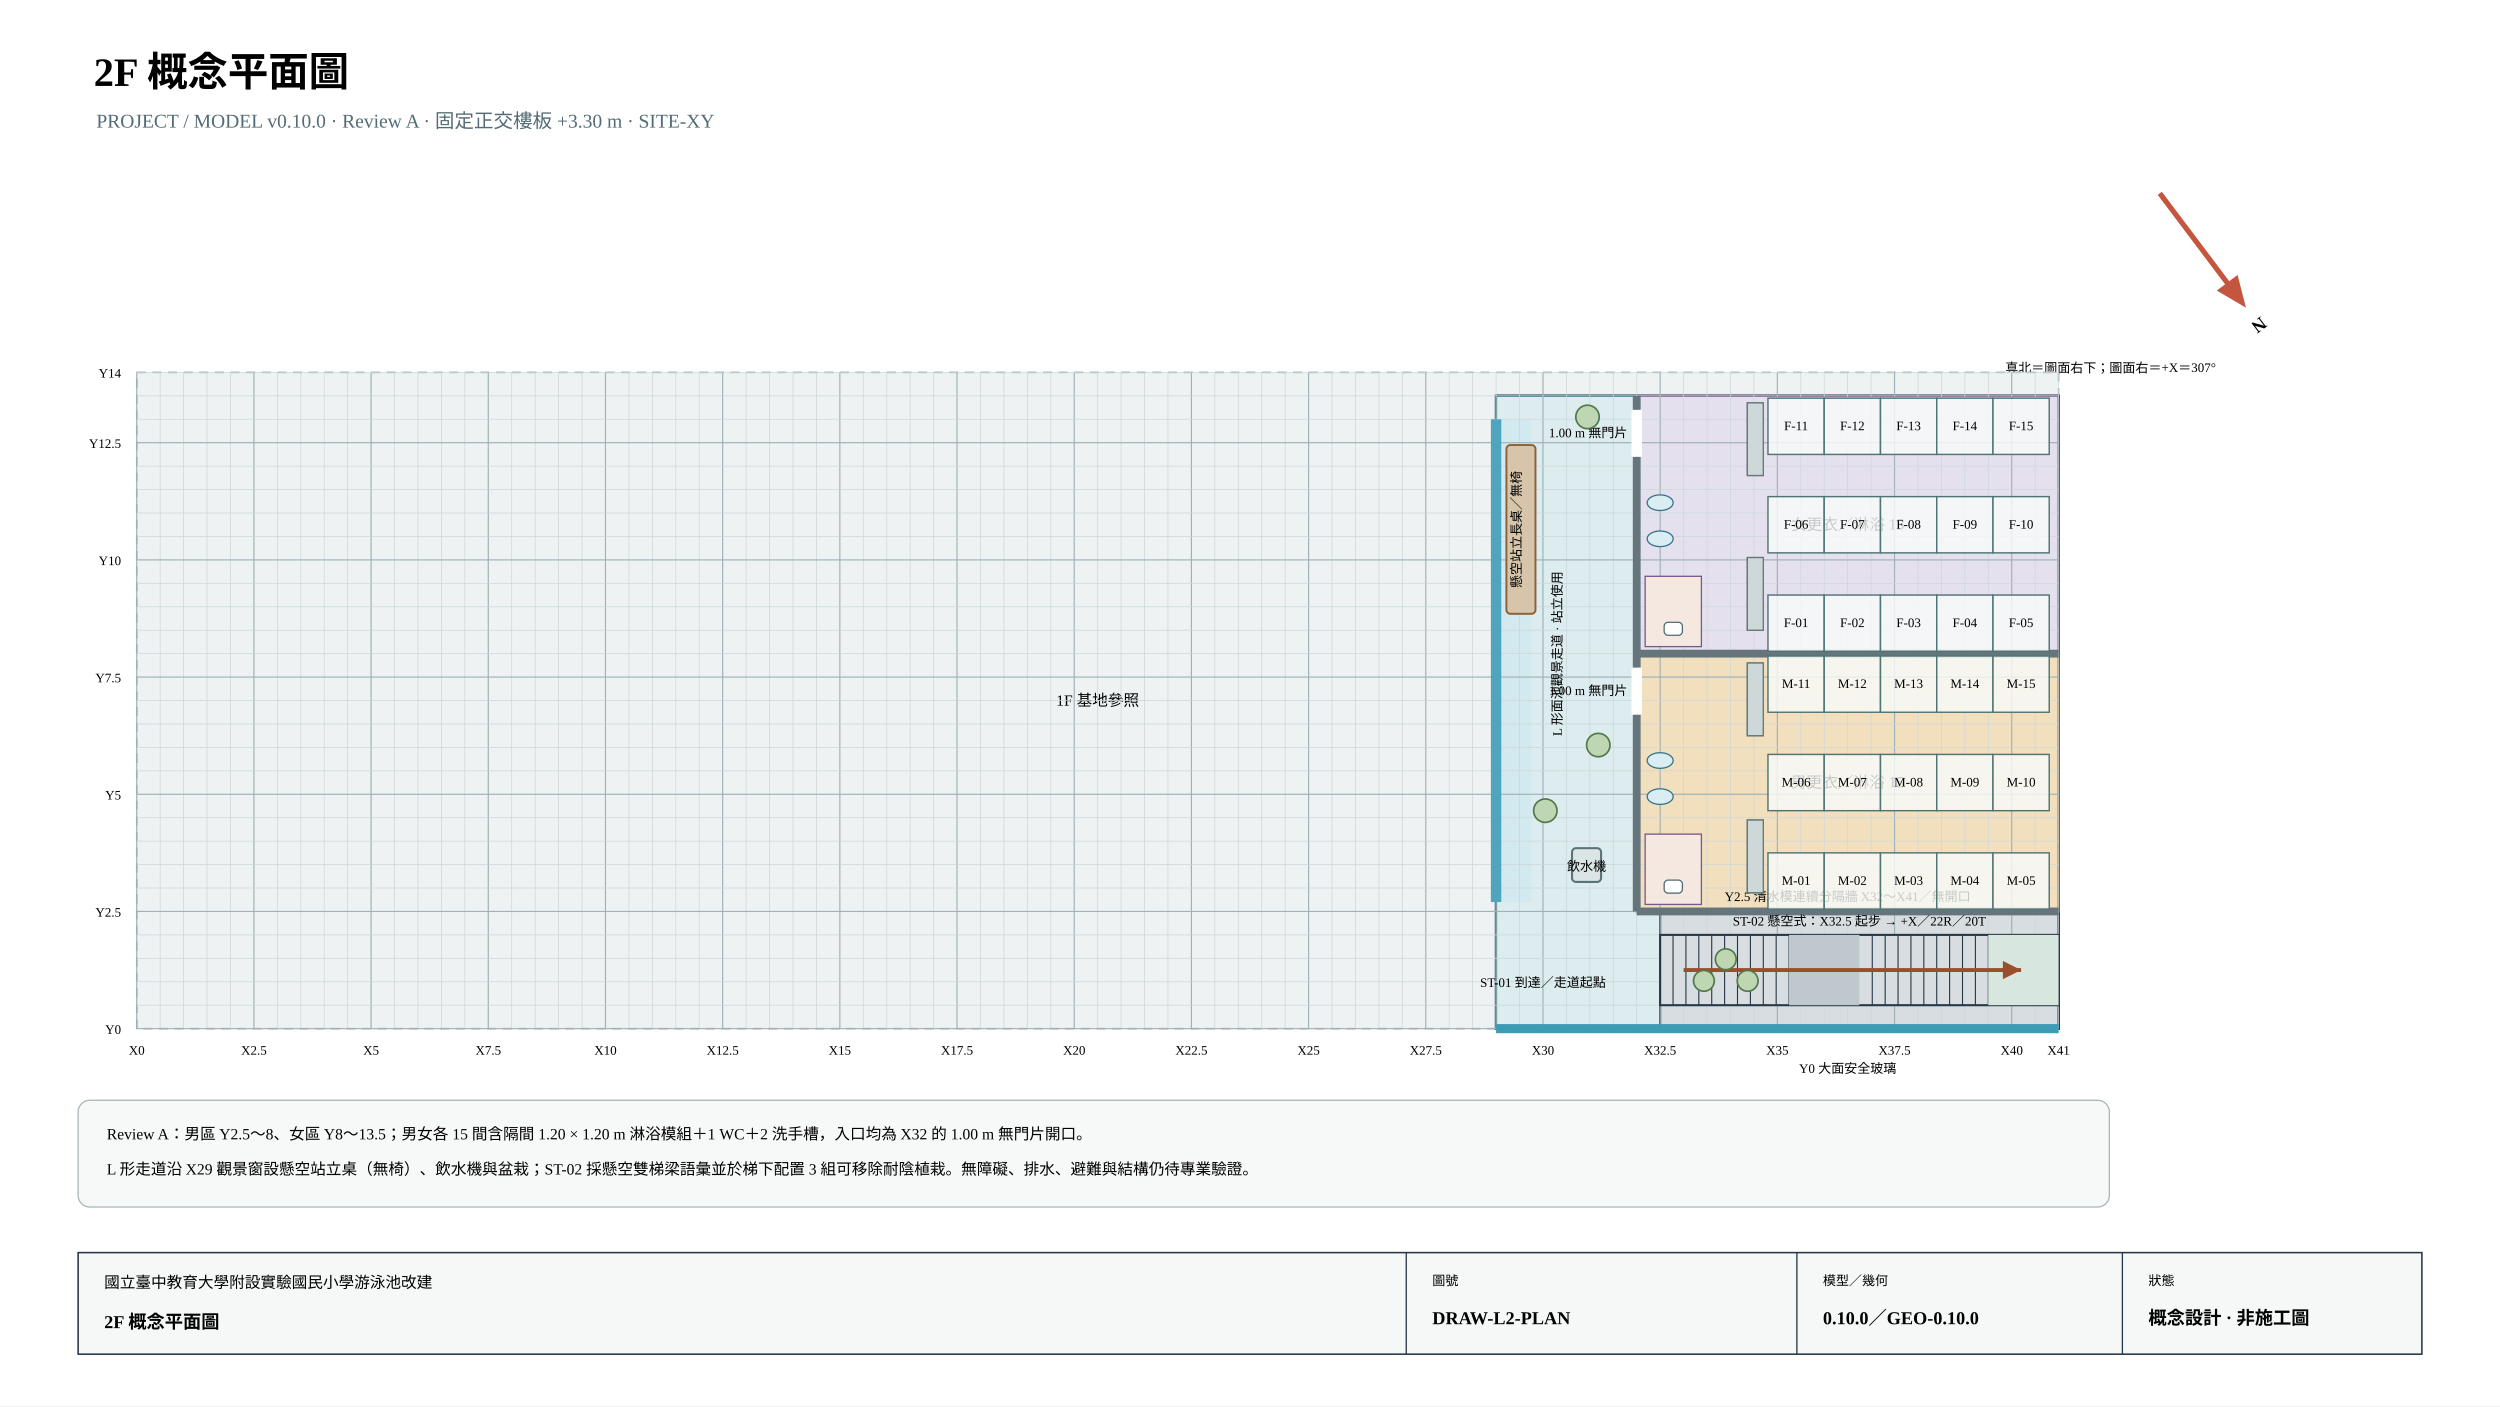
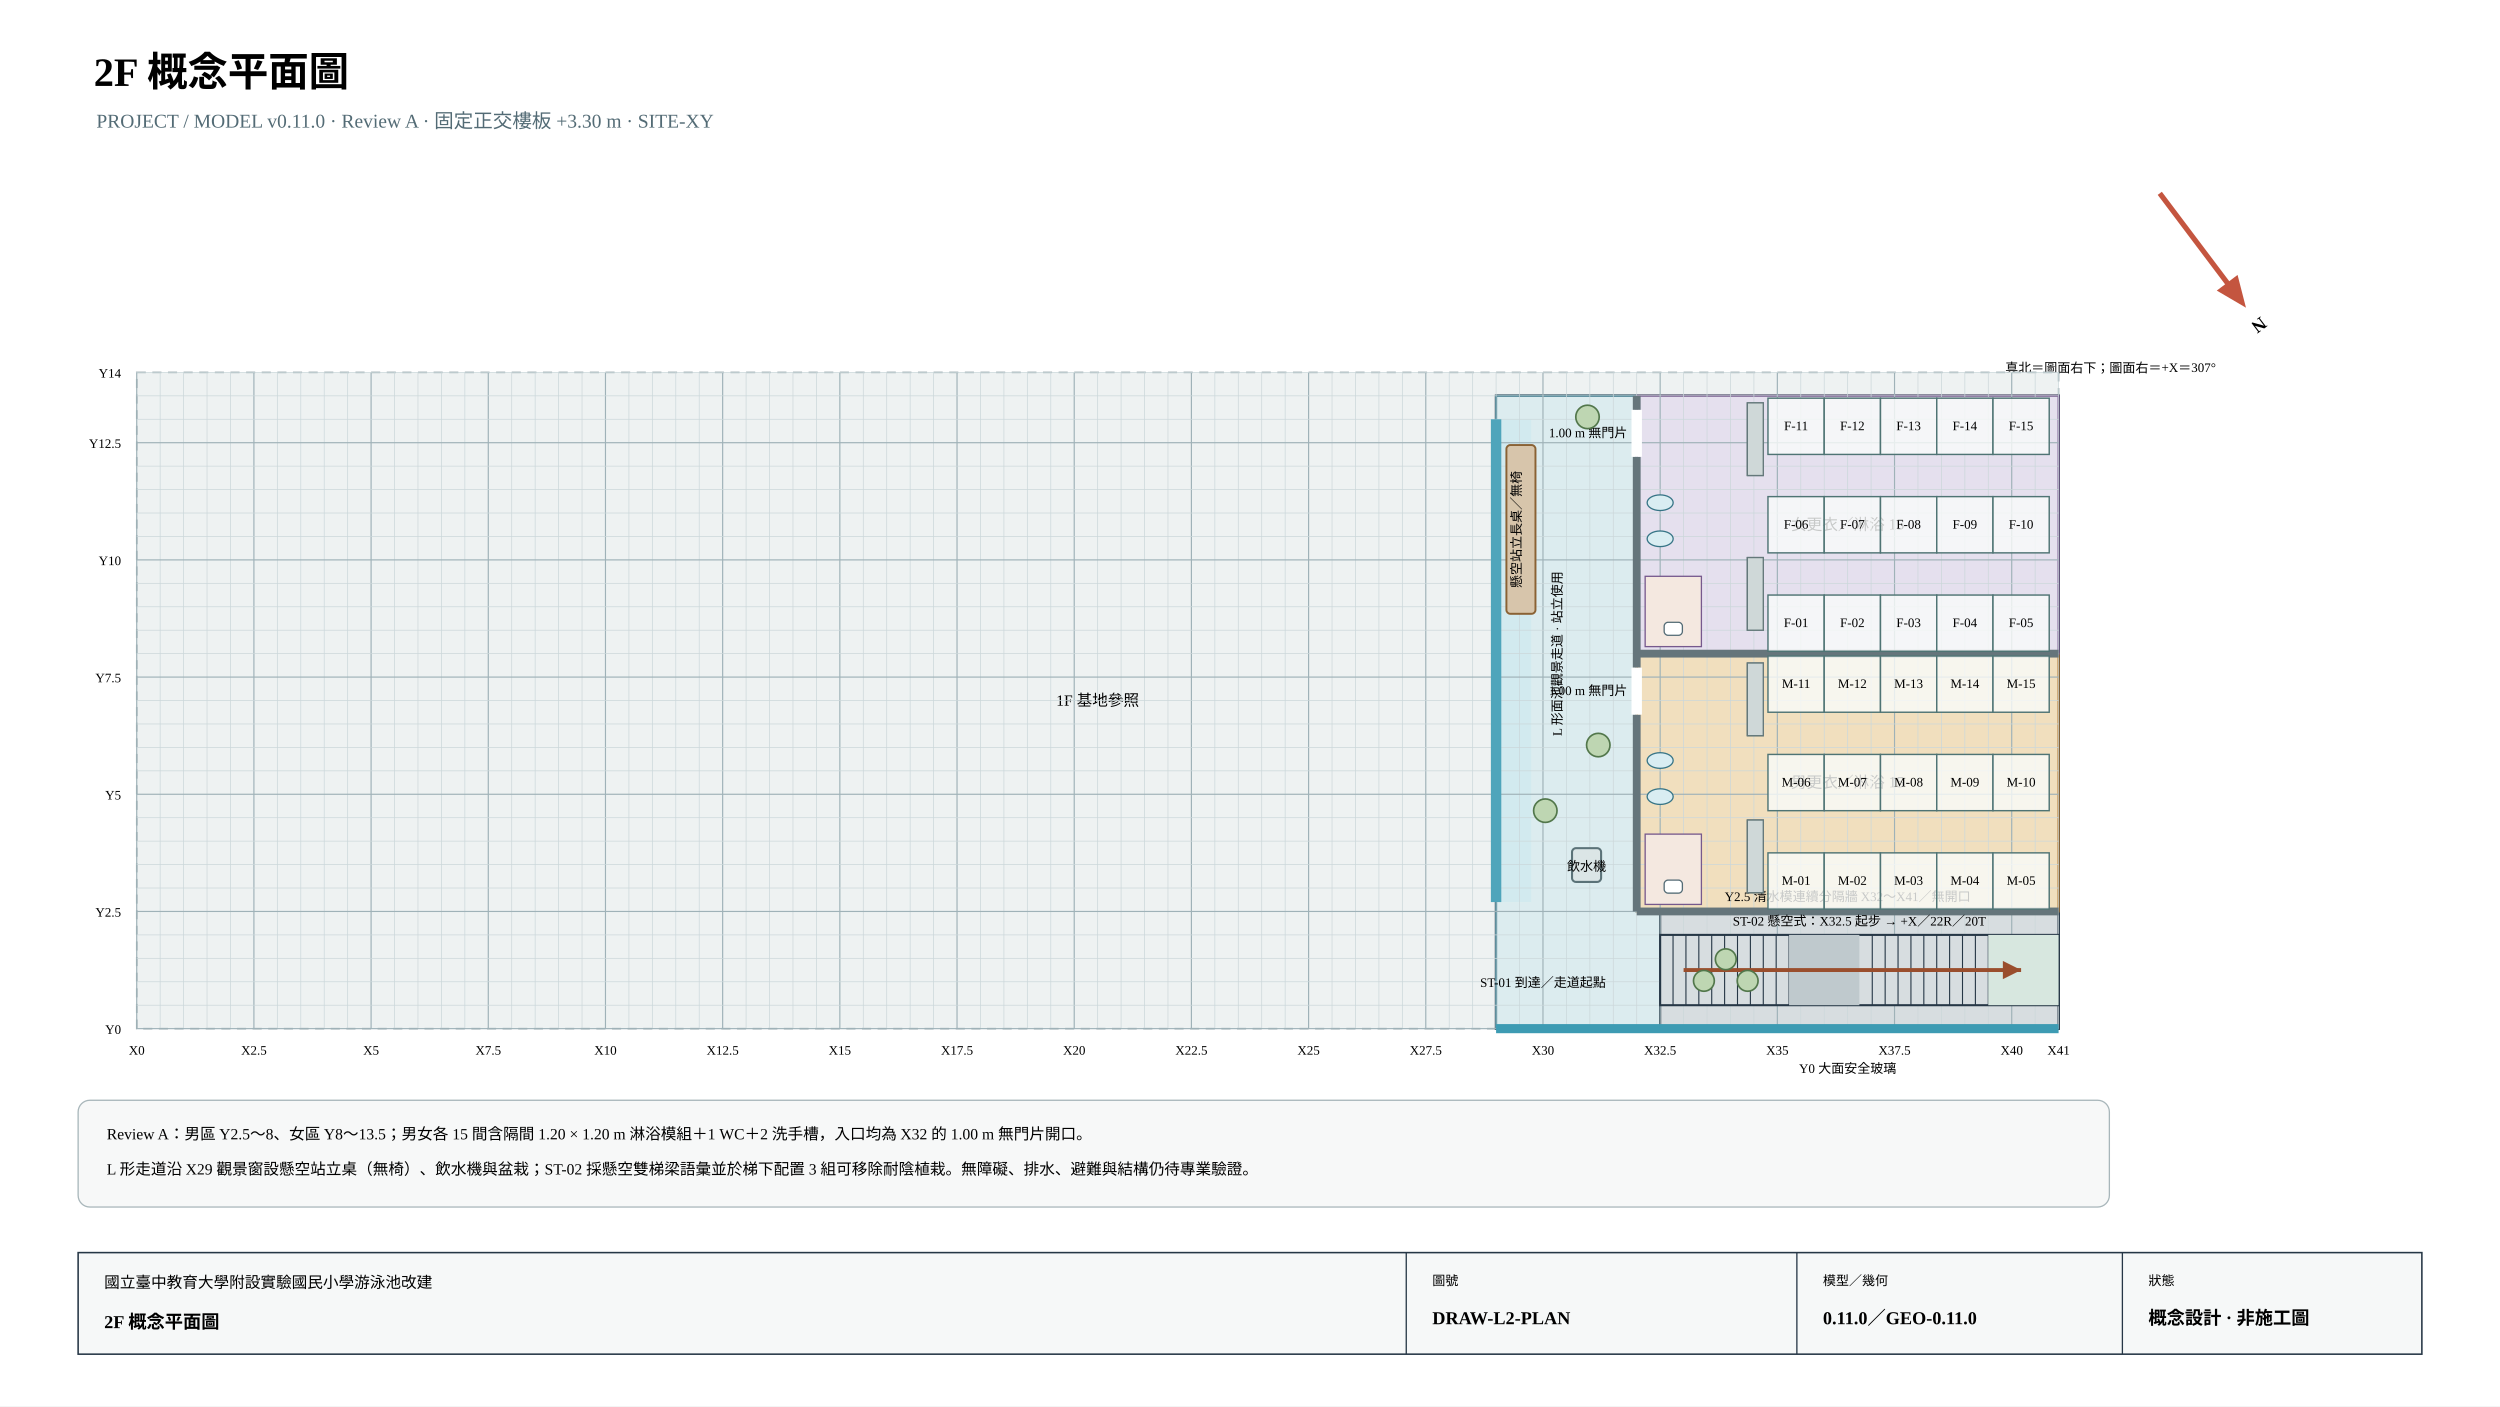
- <svg xmlns="http://www.w3.org/2000/svg" width="1920" height="1080" viewBox="0 0 1920 1080" role="img" aria-labelledby="title desc" data-model-version="0.10.0" data-active-geometry="GEO-0.10.0" data-coordinate-system="SITE-XY">
+ <svg xmlns="http://www.w3.org/2000/svg" width="1920" height="1080" viewBox="0 0 1920 1080" role="img" aria-labelledby="title desc" data-model-version="0.11.0" data-active-geometry="GEO-0.11.0" data-coordinate-system="SITE-XY">
  <style>
  :where(.dw-sheet) text{font-family:"Noto Sans TC","Microsoft JhengHei",sans-serif;fill:#263746}.dw-title{font-size:31px;font-weight:800}.dw-subtitle{font-size:15px;fill:#536b75}.dw-label{font-size:14px;font-weight:700}.dw-small{font-size:12px}.dw-tiny{font-size:10px}.dw-grid{stroke:#cbd7da;stroke-width:.55}.dw-grid-major{stroke:#9fb2b8;stroke-width:.9}.dw-outline{fill:none;stroke:#263746;stroke-width:2}.dw-reference{fill:#eef2f2;stroke:#97a8ad;stroke-width:1.2;stroke-dasharray:7 5}.dw-pool{fill:#bfe4ef;stroke:#227698;stroke-width:2}.dw-lane{stroke:#f8fbfc;stroke-width:2;stroke-dasharray:8 5}.dw-working{fill:#f1dfbe;stroke:#a96f28;stroke-width:1.6}.dw-confirmed{fill:#d8ece4;stroke:#237c64;stroke-width:1.6}.dw-service{fill:#dbe5e6;stroke:#5b7278;stroke-width:1.6}.dw-chemical{fill:#ead9e8;stroke:#8e5a88;stroke-width:1.6}.dw-deferred{fill:#e4dbed;stroke:#7c5c98;stroke-width:1.5;stroke-dasharray:6 4}.dw-stair{fill:#d7dde0;stroke:#263746;stroke-width:1.6}.dw-structure{fill:#c3793c;fill-opacity:.18;stroke:#a95c25;stroke-width:2.2;stroke-dasharray:8 4}.dw-dim{stroke:#536b75;stroke-width:1;fill:none}.dw-title-box{fill:#f6f8f8;stroke:#263746;stroke-width:1.2}.dw-note{fill:#f7f8f8;stroke:#a8b6ba;stroke-width:1}.dw-mirror{stroke:#4f8792;stroke-width:7}.dw-roof{fill:#d8eef2;fill-opacity:.28;stroke:#4f95a8;stroke-width:2}.dw-level{stroke:#8b9ba0;stroke-width:1;stroke-dasharray:7 5}.dw-water{fill:#8fd2e6;fill-opacity:.75;stroke:#227698;stroke-width:2}.dw-wall{fill:#c9d3d4;stroke:#536b75;stroke-width:1.5}.dw-terrace{fill:#cfe1c5;stroke:#52774b;stroke-width:1.7}.dw-arrival{fill:#d7e8df;stroke:#286b5c;stroke-width:2}.dw-corridor{fill:#dcecef;stroke:#357487;stroke-width:1.6}.dw-female{fill:#e5e0ee;stroke:#76598d;stroke-width:1.6}.dw-glass-line{stroke:#3d9bb3;stroke-width:7}.dw-wall-line{stroke:#65757b;stroke-width:6}.dw-window-line{stroke:#4fa5bb;stroke-width:8}.dw-locker{fill:#cfd8d8;stroke:#64787a;stroke-width:1}.dw-counter{fill:#d7c5ab;stroke:#8a6234;stroke-width:1.5}.dw-plant{fill:#bed6b2;stroke:#52774b;stroke-width:1.3}.dw-pv{fill:#8fd9ee;fill-opacity:.24;stroke:#3d91b4;stroke-width:1.8}.dw-pv-grid{stroke:#4f9fc1;stroke-width:.8;stroke-opacity:.82}.dw-projected{fill:none;stroke:#9b6a43;stroke-width:1.5;stroke-dasharray:6 4}.dw-rain{fill:#d9e5ef;fill-opacity:.55;stroke:#6f6a96;stroke-width:1.5;stroke-dasharray:5 3}
</style>
  <g class="dw-sheet">
    <rect width="1920" height="1080" fill="#fff" />
    <text x="72" y="66" class="dw-title">2F 概念平面圖</text>
-     <text x="74" y="98" class="dw-subtitle">PROJECT / MODEL v0.10.0 · Review A · 固定正交樓板 +3.30 m · SITE-XY</text>
+     <text x="74" y="98" class="dw-subtitle">PROJECT / MODEL v0.11.0 · Review A · 固定正交樓板 +3.30 m · SITE-XY</text>
    <g data-north-plan-direction="lower-right" data-north-rotation="143" transform="translate(1690 190) rotate(143)">
      <line x1="0" y1="52" x2="0" y2="-38" stroke="#c4553f" stroke-width="4" />
      <path d="M0 -58L-10 -34H10Z" fill="#c4553f" />
      <text x="0" y="-70" text-anchor="middle" class="dw-label">N</text>
    </g>
    <text x="1540" y="286" class="dw-tiny">真北＝圖面右下；圖面右＝+X＝307°</text>
    <g data-entity="SITE-01" data-coordinate-system="SITE-XY" data-bounds="0,41,0,14">
      <rect x="105" y="286" width="1476" height="504" class="dw-reference" />
      <text x="843" y="542" text-anchor="middle" class="dw-small">1F 基地參照</text>
    </g>
    <g data-entity="L2-PLATE-01" data-coordinate-system="SITE-XY" data-bounds="29,41,0,13.5">
      <rect x="1149" y="304" width="432" height="486" class="dw-outline" />
    </g>
    <polygon points="1149,790 1275,790 1275,700 1257,700 1257,304 1149,304" class="dw-corridor" data-entity="Z-L2-CORRIDOR-01" data-area="41.75" />
    <g data-entity="Z-ST-02-01" data-coordinate-system="SITE-XY" data-bounds="32.5,41,0,2.5">
      <rect x="1275" y="700" width="306" height="90" class="dw-stair" />
      <text x="1428" y="749" text-anchor="middle" class="dw-small">ST-02 獨立區</text>
    </g>
    <g data-entity="Z-CS-M-01" data-coordinate-system="SITE-XY" data-bounds="32,41,2.5,8">
      <rect x="1257" y="502" width="324" height="198" class="dw-working" />
      <text x="1419" y="605" text-anchor="middle" class="dw-small">男更衣／淋浴 15</text>
    </g>
    <g data-entity="Z-CS-F-01" data-coordinate-system="SITE-XY" data-bounds="32,41,8,13.5">
      <rect x="1257" y="304" width="324" height="198" class="dw-female" />
      <text x="1419" y="407" text-anchor="middle" class="dw-small">女更衣／淋浴 15</text>
    </g>
    <rect x="1149" y="322" width="27" height="370.8" fill="#bfe4ef" fill-opacity=".35" />
    <g aria-label="SITE-XY 0.5 m grid" data-grid-visible="true" data-minor-spacing="0.5" data-major-spacing="2.5">
      <line x1="105" y1="286" x2="105" y2="790" class="dw-grid-major" />
      <text x="105" y="810" text-anchor="middle" class="dw-tiny">X0</text>
      <line x1="123" y1="286" x2="123" y2="790" class="dw-grid" />
      <line x1="141" y1="286" x2="141" y2="790" class="dw-grid" />
      <line x1="159" y1="286" x2="159" y2="790" class="dw-grid" />
      <line x1="177" y1="286" x2="177" y2="790" class="dw-grid" />
      <line x1="195" y1="286" x2="195" y2="790" class="dw-grid-major" />
      <text x="195" y="810" text-anchor="middle" class="dw-tiny">X2.5</text>
      <line x1="213" y1="286" x2="213" y2="790" class="dw-grid" />
      <line x1="231" y1="286" x2="231" y2="790" class="dw-grid" />
      <line x1="249" y1="286" x2="249" y2="790" class="dw-grid" />
      <line x1="267" y1="286" x2="267" y2="790" class="dw-grid" />
      <line x1="285" y1="286" x2="285" y2="790" class="dw-grid-major" />
      <text x="285" y="810" text-anchor="middle" class="dw-tiny">X5</text>
      <line x1="303" y1="286" x2="303" y2="790" class="dw-grid" />
      <line x1="321" y1="286" x2="321" y2="790" class="dw-grid" />
      <line x1="339" y1="286" x2="339" y2="790" class="dw-grid" />
      <line x1="357" y1="286" x2="357" y2="790" class="dw-grid" />
      <line x1="375" y1="286" x2="375" y2="790" class="dw-grid-major" />
      <text x="375" y="810" text-anchor="middle" class="dw-tiny">X7.5</text>
      <line x1="393" y1="286" x2="393" y2="790" class="dw-grid" />
      <line x1="411" y1="286" x2="411" y2="790" class="dw-grid" />
      <line x1="429" y1="286" x2="429" y2="790" class="dw-grid" />
      <line x1="447" y1="286" x2="447" y2="790" class="dw-grid" />
      <line x1="465" y1="286" x2="465" y2="790" class="dw-grid-major" />
      <text x="465" y="810" text-anchor="middle" class="dw-tiny">X10</text>
      <line x1="483" y1="286" x2="483" y2="790" class="dw-grid" />
      <line x1="501" y1="286" x2="501" y2="790" class="dw-grid" />
      <line x1="519" y1="286" x2="519" y2="790" class="dw-grid" />
      <line x1="537" y1="286" x2="537" y2="790" class="dw-grid" />
      <line x1="555" y1="286" x2="555" y2="790" class="dw-grid-major" />
      <text x="555" y="810" text-anchor="middle" class="dw-tiny">X12.5</text>
      <line x1="573" y1="286" x2="573" y2="790" class="dw-grid" />
      <line x1="591" y1="286" x2="591" y2="790" class="dw-grid" />
      <line x1="609" y1="286" x2="609" y2="790" class="dw-grid" />
      <line x1="627" y1="286" x2="627" y2="790" class="dw-grid" />
      <line x1="645" y1="286" x2="645" y2="790" class="dw-grid-major" />
      <text x="645" y="810" text-anchor="middle" class="dw-tiny">X15</text>
      <line x1="663" y1="286" x2="663" y2="790" class="dw-grid" />
      <line x1="681" y1="286" x2="681" y2="790" class="dw-grid" />
      <line x1="699" y1="286" x2="699" y2="790" class="dw-grid" />
      <line x1="717" y1="286" x2="717" y2="790" class="dw-grid" />
      <line x1="735" y1="286" x2="735" y2="790" class="dw-grid-major" />
      <text x="735" y="810" text-anchor="middle" class="dw-tiny">X17.5</text>
      <line x1="753" y1="286" x2="753" y2="790" class="dw-grid" />
      <line x1="771" y1="286" x2="771" y2="790" class="dw-grid" />
      <line x1="789" y1="286" x2="789" y2="790" class="dw-grid" />
      <line x1="807" y1="286" x2="807" y2="790" class="dw-grid" />
      <line x1="825" y1="286" x2="825" y2="790" class="dw-grid-major" />
      <text x="825" y="810" text-anchor="middle" class="dw-tiny">X20</text>
      <line x1="843" y1="286" x2="843" y2="790" class="dw-grid" />
      <line x1="861" y1="286" x2="861" y2="790" class="dw-grid" />
      <line x1="879" y1="286" x2="879" y2="790" class="dw-grid" />
      <line x1="897" y1="286" x2="897" y2="790" class="dw-grid" />
      <line x1="915" y1="286" x2="915" y2="790" class="dw-grid-major" />
      <text x="915" y="810" text-anchor="middle" class="dw-tiny">X22.5</text>
      <line x1="933" y1="286" x2="933" y2="790" class="dw-grid" />
      <line x1="951" y1="286" x2="951" y2="790" class="dw-grid" />
      <line x1="969" y1="286" x2="969" y2="790" class="dw-grid" />
      <line x1="987" y1="286" x2="987" y2="790" class="dw-grid" />
      <line x1="1005" y1="286" x2="1005" y2="790" class="dw-grid-major" />
      <text x="1005" y="810" text-anchor="middle" class="dw-tiny">X25</text>
      <line x1="1023" y1="286" x2="1023" y2="790" class="dw-grid" />
      <line x1="1041" y1="286" x2="1041" y2="790" class="dw-grid" />
      <line x1="1059" y1="286" x2="1059" y2="790" class="dw-grid" />
      <line x1="1077" y1="286" x2="1077" y2="790" class="dw-grid" />
      <line x1="1095" y1="286" x2="1095" y2="790" class="dw-grid-major" />
      <text x="1095" y="810" text-anchor="middle" class="dw-tiny">X27.5</text>
      <line x1="1113" y1="286" x2="1113" y2="790" class="dw-grid" />
      <line x1="1131" y1="286" x2="1131" y2="790" class="dw-grid" />
      <line x1="1149" y1="286" x2="1149" y2="790" class="dw-grid" />
      <line x1="1167" y1="286" x2="1167" y2="790" class="dw-grid" />
      <line x1="1185" y1="286" x2="1185" y2="790" class="dw-grid-major" />
      <text x="1185" y="810" text-anchor="middle" class="dw-tiny">X30</text>
      <line x1="1203" y1="286" x2="1203" y2="790" class="dw-grid" />
      <line x1="1221" y1="286" x2="1221" y2="790" class="dw-grid" />
      <line x1="1239" y1="286" x2="1239" y2="790" class="dw-grid" />
      <line x1="1257" y1="286" x2="1257" y2="790" class="dw-grid" />
      <line x1="1275" y1="286" x2="1275" y2="790" class="dw-grid-major" />
      <text x="1275" y="810" text-anchor="middle" class="dw-tiny">X32.5</text>
      <line x1="1293" y1="286" x2="1293" y2="790" class="dw-grid" />
      <line x1="1311" y1="286" x2="1311" y2="790" class="dw-grid" />
      <line x1="1329" y1="286" x2="1329" y2="790" class="dw-grid" />
      <line x1="1347" y1="286" x2="1347" y2="790" class="dw-grid" />
      <line x1="1365" y1="286" x2="1365" y2="790" class="dw-grid-major" />
      <text x="1365" y="810" text-anchor="middle" class="dw-tiny">X35</text>
      <line x1="1383" y1="286" x2="1383" y2="790" class="dw-grid" />
      <line x1="1401" y1="286" x2="1401" y2="790" class="dw-grid" />
      <line x1="1419" y1="286" x2="1419" y2="790" class="dw-grid" />
      <line x1="1437" y1="286" x2="1437" y2="790" class="dw-grid" />
      <line x1="1455" y1="286" x2="1455" y2="790" class="dw-grid-major" />
      <text x="1455" y="810" text-anchor="middle" class="dw-tiny">X37.5</text>
      <line x1="1473" y1="286" x2="1473" y2="790" class="dw-grid" />
      <line x1="1491" y1="286" x2="1491" y2="790" class="dw-grid" />
      <line x1="1509" y1="286" x2="1509" y2="790" class="dw-grid" />
      <line x1="1527" y1="286" x2="1527" y2="790" class="dw-grid" />
      <line x1="1545" y1="286" x2="1545" y2="790" class="dw-grid-major" />
      <text x="1545" y="810" text-anchor="middle" class="dw-tiny">X40</text>
      <line x1="1563" y1="286" x2="1563" y2="790" class="dw-grid" />
      <line x1="1581" y1="286" x2="1581" y2="790" class="dw-grid" />
      <text x="1581" y="810" text-anchor="middle" class="dw-tiny">X41</text>
      <line x1="105" y1="790" x2="1581" y2="790" class="dw-grid-major" />
      <text x="93" y="794" text-anchor="end" class="dw-tiny">Y0</text>
      <line x1="105" y1="772" x2="1581" y2="772" class="dw-grid" />
      <line x1="105" y1="754" x2="1581" y2="754" class="dw-grid" />
      <line x1="105" y1="736" x2="1581" y2="736" class="dw-grid" />
      <line x1="105" y1="718" x2="1581" y2="718" class="dw-grid" />
      <line x1="105" y1="700" x2="1581" y2="700" class="dw-grid-major" />
      <text x="93" y="704" text-anchor="end" class="dw-tiny">Y2.5</text>
      <line x1="105" y1="682" x2="1581" y2="682" class="dw-grid" />
      <line x1="105" y1="664" x2="1581" y2="664" class="dw-grid" />
      <line x1="105" y1="646" x2="1581" y2="646" class="dw-grid" />
      <line x1="105" y1="628" x2="1581" y2="628" class="dw-grid" />
      <line x1="105" y1="610" x2="1581" y2="610" class="dw-grid-major" />
      <text x="93" y="614" text-anchor="end" class="dw-tiny">Y5</text>
      <line x1="105" y1="592" x2="1581" y2="592" class="dw-grid" />
      <line x1="105" y1="574" x2="1581" y2="574" class="dw-grid" />
      <line x1="105" y1="556" x2="1581" y2="556" class="dw-grid" />
      <line x1="105" y1="538" x2="1581" y2="538" class="dw-grid" />
      <line x1="105" y1="520" x2="1581" y2="520" class="dw-grid-major" />
      <text x="93" y="524" text-anchor="end" class="dw-tiny">Y7.5</text>
      <line x1="105" y1="502" x2="1581" y2="502" class="dw-grid" />
      <line x1="105" y1="484" x2="1581" y2="484" class="dw-grid" />
      <line x1="105" y1="466" x2="1581" y2="466" class="dw-grid" />
      <line x1="105" y1="448" x2="1581" y2="448" class="dw-grid" />
      <line x1="105" y1="430" x2="1581" y2="430" class="dw-grid-major" />
      <text x="93" y="434" text-anchor="end" class="dw-tiny">Y10</text>
      <line x1="105" y1="412" x2="1581" y2="412" class="dw-grid" />
      <line x1="105" y1="394" x2="1581" y2="394" class="dw-grid" />
      <line x1="105" y1="376" x2="1581" y2="376" class="dw-grid" />
      <line x1="105" y1="358" x2="1581" y2="358" class="dw-grid" />
      <line x1="105" y1="340" x2="1581" y2="340" class="dw-grid-major" />
      <text x="93" y="344" text-anchor="end" class="dw-tiny">Y12.5</text>
      <line x1="105" y1="322" x2="1581" y2="322" class="dw-grid" />
      <line x1="105" y1="304" x2="1581" y2="304" class="dw-grid" />
      <line x1="105" y1="286" x2="1581" y2="286" class="dw-grid" />
      <text x="93" y="290" text-anchor="end" class="dw-tiny">Y14</text>
    </g>
    <line x1="1149" y1="790" x2="1581" y2="790" class="dw-glass-line" data-entity="F-L2-Y0-01" />
    <text x="1419" y="824" text-anchor="middle" class="dw-tiny">Y0 大面安全玻璃</text>
    <line x1="1257" y1="700" x2="1581" y2="700" class="dw-wall-line" data-entity="W-L2-ST-CH-01" data-openings="0" />
    <text x="1419" y="692" text-anchor="middle" class="dw-tiny">Y2.5 清水模連續分隔牆 X32～X41／無開口</text>
    <line x1="1149" y1="692.8" x2="1149" y2="322" class="dw-window-line" data-entity="OP-L2-POOL-VIEW-01" />
    <line x1="1257" y1="700" x2="1257" y2="548.8" class="dw-wall-line" />
    <line x1="1257" y1="512.8" x2="1257" y2="350.8" class="dw-wall-line" />
    <line x1="1257" y1="314.8" x2="1257" y2="304" class="dw-wall-line" />
    <line x1="1257" y1="502" x2="1581" y2="502" class="dw-wall-line" />
    <g data-entity="OP-L2-CS-M-01" data-clear-width="1" data-door-leaf="false">
      <line x1="1257" y1="548.8" x2="1257" y2="512.8" stroke="#fff" stroke-width="8" />
      <text x="1249.8" y="533.8" text-anchor="end" class="dw-tiny">1.00 m 無門片</text>
    </g>
    <g data-entity="OP-L2-CS-F-01" data-clear-width="1" data-door-leaf="false">
      <line x1="1257" y1="350.8" x2="1257" y2="314.8" stroke="#fff" stroke-width="8" />
      <text x="1249.8" y="335.8" text-anchor="end" class="dw-tiny">1.00 m 無門片</text>
    </g>
    <g data-entity="Z-CS-M-01" data-shower-count="15" data-inclusive-size="1.2x1.2">
      <g data-shower-cubicle="CS-M-01" data-inclusive-width="1.2" data-inclusive-depth="1.2">
        <rect x="1357.8" y="655" width="43.2" height="43.2" fill="#f8fbfa" fill-opacity=".8" stroke="#4f7474" stroke-width="1.1" />
        <text x="1379.4" y="679.6" text-anchor="middle" class="dw-tiny">M-01</text>
      </g>
      <g data-shower-cubicle="CS-M-02" data-inclusive-width="1.2" data-inclusive-depth="1.2">
        <rect x="1401" y="655" width="43.2" height="43.2" fill="#f8fbfa" fill-opacity=".8" stroke="#4f7474" stroke-width="1.1" />
        <text x="1422.6" y="679.6" text-anchor="middle" class="dw-tiny">M-02</text>
      </g>
      <g data-shower-cubicle="CS-M-03" data-inclusive-width="1.2" data-inclusive-depth="1.2">
        <rect x="1444.2" y="655" width="43.2" height="43.2" fill="#f8fbfa" fill-opacity=".8" stroke="#4f7474" stroke-width="1.1" />
        <text x="1465.8" y="679.6" text-anchor="middle" class="dw-tiny">M-03</text>
      </g>
      <g data-shower-cubicle="CS-M-04" data-inclusive-width="1.2" data-inclusive-depth="1.2">
        <rect x="1487.4" y="655" width="43.2" height="43.2" fill="#f8fbfa" fill-opacity=".8" stroke="#4f7474" stroke-width="1.1" />
        <text x="1509" y="679.6" text-anchor="middle" class="dw-tiny">M-04</text>
      </g>
      <g data-shower-cubicle="CS-M-05" data-inclusive-width="1.2" data-inclusive-depth="1.2">
        <rect x="1530.6" y="655" width="43.2" height="43.2" fill="#f8fbfa" fill-opacity=".8" stroke="#4f7474" stroke-width="1.1" />
        <text x="1552.2" y="679.6" text-anchor="middle" class="dw-tiny">M-05</text>
      </g>
      <g data-shower-cubicle="CS-M-06" data-inclusive-width="1.2" data-inclusive-depth="1.2">
        <rect x="1357.8" y="579.4" width="43.2" height="43.2" fill="#f8fbfa" fill-opacity=".8" stroke="#4f7474" stroke-width="1.1" />
        <text x="1379.4" y="604" text-anchor="middle" class="dw-tiny">M-06</text>
      </g>
      <g data-shower-cubicle="CS-M-07" data-inclusive-width="1.2" data-inclusive-depth="1.2">
        <rect x="1401" y="579.4" width="43.2" height="43.2" fill="#f8fbfa" fill-opacity=".8" stroke="#4f7474" stroke-width="1.1" />
        <text x="1422.6" y="604" text-anchor="middle" class="dw-tiny">M-07</text>
      </g>
      <g data-shower-cubicle="CS-M-08" data-inclusive-width="1.2" data-inclusive-depth="1.2">
        <rect x="1444.2" y="579.4" width="43.2" height="43.2" fill="#f8fbfa" fill-opacity=".8" stroke="#4f7474" stroke-width="1.1" />
        <text x="1465.8" y="604" text-anchor="middle" class="dw-tiny">M-08</text>
      </g>
      <g data-shower-cubicle="CS-M-09" data-inclusive-width="1.2" data-inclusive-depth="1.2">
        <rect x="1487.4" y="579.4" width="43.2" height="43.2" fill="#f8fbfa" fill-opacity=".8" stroke="#4f7474" stroke-width="1.1" />
        <text x="1509" y="604" text-anchor="middle" class="dw-tiny">M-09</text>
      </g>
      <g data-shower-cubicle="CS-M-10" data-inclusive-width="1.2" data-inclusive-depth="1.2">
        <rect x="1530.6" y="579.4" width="43.2" height="43.2" fill="#f8fbfa" fill-opacity=".8" stroke="#4f7474" stroke-width="1.1" />
        <text x="1552.2" y="604" text-anchor="middle" class="dw-tiny">M-10</text>
      </g>
      <g data-shower-cubicle="CS-M-11" data-inclusive-width="1.2" data-inclusive-depth="1.2">
        <rect x="1357.8" y="503.8" width="43.2" height="43.2" fill="#f8fbfa" fill-opacity=".8" stroke="#4f7474" stroke-width="1.1" />
        <text x="1379.4" y="528.4" text-anchor="middle" class="dw-tiny">M-11</text>
      </g>
      <g data-shower-cubicle="CS-M-12" data-inclusive-width="1.2" data-inclusive-depth="1.2">
        <rect x="1401" y="503.8" width="43.2" height="43.2" fill="#f8fbfa" fill-opacity=".8" stroke="#4f7474" stroke-width="1.1" />
        <text x="1422.6" y="528.4" text-anchor="middle" class="dw-tiny">M-12</text>
      </g>
      <g data-shower-cubicle="CS-M-13" data-inclusive-width="1.2" data-inclusive-depth="1.2">
        <rect x="1444.2" y="503.8" width="43.2" height="43.2" fill="#f8fbfa" fill-opacity=".8" stroke="#4f7474" stroke-width="1.1" />
        <text x="1465.8" y="528.4" text-anchor="middle" class="dw-tiny">M-13</text>
      </g>
      <g data-shower-cubicle="CS-M-14" data-inclusive-width="1.2" data-inclusive-depth="1.2">
        <rect x="1487.4" y="503.8" width="43.2" height="43.2" fill="#f8fbfa" fill-opacity=".8" stroke="#4f7474" stroke-width="1.1" />
        <text x="1509" y="528.4" text-anchor="middle" class="dw-tiny">M-14</text>
      </g>
      <g data-shower-cubicle="CS-M-15" data-inclusive-width="1.2" data-inclusive-depth="1.2">
        <rect x="1530.6" y="503.8" width="43.2" height="43.2" fill="#f8fbfa" fill-opacity=".8" stroke="#4f7474" stroke-width="1.1" />
        <text x="1552.2" y="528.4" text-anchor="middle" class="dw-tiny">M-15</text>
      </g>
    </g>
    <g data-entity="Z-CS-F-01" data-shower-count="15" data-inclusive-size="1.2x1.2">
      <g data-shower-cubicle="CS-F-01" data-inclusive-width="1.2" data-inclusive-depth="1.2">
        <rect x="1357.8" y="457" width="43.2" height="43.2" fill="#f8fbfa" fill-opacity=".8" stroke="#4f7474" stroke-width="1.1" />
        <text x="1379.4" y="481.6" text-anchor="middle" class="dw-tiny">F-01</text>
      </g>
      <g data-shower-cubicle="CS-F-02" data-inclusive-width="1.2" data-inclusive-depth="1.2">
        <rect x="1401" y="457" width="43.2" height="43.2" fill="#f8fbfa" fill-opacity=".8" stroke="#4f7474" stroke-width="1.1" />
        <text x="1422.6" y="481.6" text-anchor="middle" class="dw-tiny">F-02</text>
      </g>
      <g data-shower-cubicle="CS-F-03" data-inclusive-width="1.2" data-inclusive-depth="1.2">
        <rect x="1444.2" y="457" width="43.2" height="43.2" fill="#f8fbfa" fill-opacity=".8" stroke="#4f7474" stroke-width="1.1" />
        <text x="1465.8" y="481.6" text-anchor="middle" class="dw-tiny">F-03</text>
      </g>
      <g data-shower-cubicle="CS-F-04" data-inclusive-width="1.2" data-inclusive-depth="1.2">
        <rect x="1487.4" y="457" width="43.2" height="43.2" fill="#f8fbfa" fill-opacity=".8" stroke="#4f7474" stroke-width="1.1" />
        <text x="1509" y="481.6" text-anchor="middle" class="dw-tiny">F-04</text>
      </g>
      <g data-shower-cubicle="CS-F-05" data-inclusive-width="1.2" data-inclusive-depth="1.2">
        <rect x="1530.6" y="457" width="43.2" height="43.2" fill="#f8fbfa" fill-opacity=".8" stroke="#4f7474" stroke-width="1.1" />
        <text x="1552.2" y="481.6" text-anchor="middle" class="dw-tiny">F-05</text>
      </g>
      <g data-shower-cubicle="CS-F-06" data-inclusive-width="1.2" data-inclusive-depth="1.2">
        <rect x="1357.8" y="381.4" width="43.2" height="43.2" fill="#f8fbfa" fill-opacity=".8" stroke="#4f7474" stroke-width="1.1" />
        <text x="1379.4" y="406" text-anchor="middle" class="dw-tiny">F-06</text>
      </g>
      <g data-shower-cubicle="CS-F-07" data-inclusive-width="1.2" data-inclusive-depth="1.2">
        <rect x="1401" y="381.4" width="43.2" height="43.2" fill="#f8fbfa" fill-opacity=".8" stroke="#4f7474" stroke-width="1.1" />
        <text x="1422.6" y="406" text-anchor="middle" class="dw-tiny">F-07</text>
      </g>
      <g data-shower-cubicle="CS-F-08" data-inclusive-width="1.2" data-inclusive-depth="1.2">
        <rect x="1444.2" y="381.4" width="43.2" height="43.2" fill="#f8fbfa" fill-opacity=".8" stroke="#4f7474" stroke-width="1.1" />
        <text x="1465.8" y="406" text-anchor="middle" class="dw-tiny">F-08</text>
      </g>
      <g data-shower-cubicle="CS-F-09" data-inclusive-width="1.2" data-inclusive-depth="1.2">
        <rect x="1487.4" y="381.4" width="43.2" height="43.2" fill="#f8fbfa" fill-opacity=".8" stroke="#4f7474" stroke-width="1.1" />
        <text x="1509" y="406" text-anchor="middle" class="dw-tiny">F-09</text>
      </g>
      <g data-shower-cubicle="CS-F-10" data-inclusive-width="1.2" data-inclusive-depth="1.2">
        <rect x="1530.6" y="381.4" width="43.2" height="43.2" fill="#f8fbfa" fill-opacity=".8" stroke="#4f7474" stroke-width="1.1" />
        <text x="1552.2" y="406" text-anchor="middle" class="dw-tiny">F-10</text>
      </g>
      <g data-shower-cubicle="CS-F-11" data-inclusive-width="1.2" data-inclusive-depth="1.2">
        <rect x="1357.8" y="305.8" width="43.2" height="43.2" fill="#f8fbfa" fill-opacity=".8" stroke="#4f7474" stroke-width="1.1" />
        <text x="1379.4" y="330.4" text-anchor="middle" class="dw-tiny">F-11</text>
      </g>
      <g data-shower-cubicle="CS-F-12" data-inclusive-width="1.2" data-inclusive-depth="1.2">
        <rect x="1401" y="305.8" width="43.2" height="43.2" fill="#f8fbfa" fill-opacity=".8" stroke="#4f7474" stroke-width="1.1" />
        <text x="1422.6" y="330.4" text-anchor="middle" class="dw-tiny">F-12</text>
      </g>
      <g data-shower-cubicle="CS-F-13" data-inclusive-width="1.2" data-inclusive-depth="1.2">
        <rect x="1444.2" y="305.8" width="43.2" height="43.2" fill="#f8fbfa" fill-opacity=".8" stroke="#4f7474" stroke-width="1.1" />
        <text x="1465.8" y="330.4" text-anchor="middle" class="dw-tiny">F-13</text>
      </g>
      <g data-shower-cubicle="CS-F-14" data-inclusive-width="1.2" data-inclusive-depth="1.2">
        <rect x="1487.4" y="305.8" width="43.2" height="43.2" fill="#f8fbfa" fill-opacity=".8" stroke="#4f7474" stroke-width="1.1" />
        <text x="1509" y="330.4" text-anchor="middle" class="dw-tiny">F-14</text>
      </g>
      <g data-shower-cubicle="CS-F-15" data-inclusive-width="1.2" data-inclusive-depth="1.2">
        <rect x="1530.6" y="305.8" width="43.2" height="43.2" fill="#f8fbfa" fill-opacity=".8" stroke="#4f7474" stroke-width="1.1" />
        <text x="1552.2" y="330.4" text-anchor="middle" class="dw-tiny">F-15</text>
      </g>
    </g>
    <g data-zone-support="Z-CS-M-01" data-wc-count="1" data-washbasin-count="2">
      <g data-fixture="wc" data-door-leaf="true">
        <rect x="1263.48" y="640.6" width="43.2" height="54" fill="#f4e8e0" stroke="#76598d" />
        <rect x="1278.08" y="675.92" width="14" height="10" rx="3" fill="#fff" stroke="#536b75" />
      </g>
      <ellipse data-fixture="washbasin" cx="1275" cy="611.8" rx="10" ry="6" fill="#d9edf2" stroke="#367486" />
      <ellipse data-fixture="washbasin" cx="1275" cy="584.08" rx="10" ry="6" fill="#d9edf2" stroke="#367486" />
      <rect x="1341.96" y="629.8" width="12.24" height="55.8" class="dw-locker" />
      <rect x="1341.96" y="509.2" width="12.24" height="55.8" class="dw-locker" />
    </g>
    <g data-zone-support="Z-CS-F-01" data-wc-count="1" data-washbasin-count="2">
      <g data-fixture="wc" data-door-leaf="true">
        <rect x="1263.48" y="442.6" width="43.2" height="54" fill="#f4e8e0" stroke="#76598d" />
        <rect x="1278.08" y="477.92" width="14" height="10" rx="3" fill="#fff" stroke="#536b75" />
      </g>
      <ellipse data-fixture="washbasin" cx="1275" cy="413.8" rx="10" ry="6" fill="#d9edf2" stroke="#367486" />
      <ellipse data-fixture="washbasin" cx="1275" cy="386.08" rx="10" ry="6" fill="#d9edf2" stroke="#367486" />
      <rect x="1341.96" y="428.2" width="12.24" height="55.8" class="dw-locker" />
      <rect x="1341.96" y="309.4" width="12.24" height="55.8" class="dw-locker" />
    </g>
    <g data-entity="ST-02" data-axis="+x" data-lower-start-x="32.5" data-y-band="0.5,2" data-design-intent="suspended-floating-stair">
      <g data-entity="ST-02" data-coordinate-system="SITE-XY" data-bounds="32.5,41,0.5,2">
        <rect x="1275" y="718" width="306" height="54" class="dw-stair" />
      </g>
      <line x1="1284.9" y1="718" x2="1284.9" y2="772" stroke="#263746" stroke-width=".85" />
      <line x1="1437.9" y1="718" x2="1437.9" y2="772" stroke="#263746" stroke-width=".85" />
      <line x1="1294.8" y1="718" x2="1294.8" y2="772" stroke="#263746" stroke-width=".85" />
      <line x1="1447.8" y1="718" x2="1447.8" y2="772" stroke="#263746" stroke-width=".85" />
      <line x1="1304.7" y1="718" x2="1304.7" y2="772" stroke="#263746" stroke-width=".85" />
      <line x1="1457.7" y1="718" x2="1457.7" y2="772" stroke="#263746" stroke-width=".85" />
      <line x1="1314.6" y1="718" x2="1314.6" y2="772" stroke="#263746" stroke-width=".85" />
      <line x1="1467.6" y1="718" x2="1467.6" y2="772" stroke="#263746" stroke-width=".85" />
      <line x1="1324.5" y1="718" x2="1324.5" y2="772" stroke="#263746" stroke-width=".85" />
      <line x1="1477.5" y1="718" x2="1477.5" y2="772" stroke="#263746" stroke-width=".85" />
      <line x1="1334.4" y1="718" x2="1334.4" y2="772" stroke="#263746" stroke-width=".85" />
      <line x1="1487.4" y1="718" x2="1487.4" y2="772" stroke="#263746" stroke-width=".85" />
      <line x1="1344.3" y1="718" x2="1344.3" y2="772" stroke="#263746" stroke-width=".85" />
      <line x1="1497.3" y1="718" x2="1497.3" y2="772" stroke="#263746" stroke-width=".85" />
      <line x1="1354.2" y1="718" x2="1354.2" y2="772" stroke="#263746" stroke-width=".85" />
      <line x1="1507.2" y1="718" x2="1507.2" y2="772" stroke="#263746" stroke-width=".85" />
      <line x1="1364.1" y1="718" x2="1364.1" y2="772" stroke="#263746" stroke-width=".85" />
      <line x1="1517.1" y1="718" x2="1517.1" y2="772" stroke="#263746" stroke-width=".85" />
      <line x1="1374" y1="718" x2="1374" y2="772" stroke="#263746" stroke-width=".85" />
      <line x1="1527" y1="718" x2="1527" y2="772" stroke="#263746" stroke-width=".85" />
      <rect x="1374" y="718" width="54" height="54" fill="#bfc9cd" />
      <rect x="1527" y="718" width="54" height="54" fill="#d7e7df" />
      <line x1="1293" y1="745" x2="1552.2" y2="745" stroke="#9a4e2d" stroke-width="3" />
      <path d="M1552.2 745l-14 -7v14z" fill="#9a4e2d" />
      <text x="1428" y="710.8" text-anchor="middle" class="dw-tiny">ST-02 懸空式：X32.5 起步 → +X／22R／20T</text>
      <g data-entity="Z-ST-02-PLANT-01" data-planter-count="3">
        <circle cx="1308.6" cy="753.28" r="8" class="dw-plant" />
        <circle cx="1325.4" cy="736.72" r="8" class="dw-plant" />
        <circle cx="1342.2" cy="753.28" r="8" class="dw-plant" />
      </g>
    </g>
    <rect x="1341.96" y="629.8" width="12.24" height="55.8" class="dw-locker" />
    <rect x="1341.96" y="509.2" width="12.24" height="55.8" class="dw-locker" />
    <rect x="1341.96" y="428.2" width="12.24" height="55.8" class="dw-locker" />
    <rect x="1341.96" y="309.4" width="12.24" height="55.8" class="dw-locker" />
    <rect x="1156.92" y="341.8" width="22.32" height="129.6" rx="3" class="dw-counter" />
    <text x="1168.08" y="406.6" text-anchor="middle" class="dw-tiny" transform="rotate(-90 1168.08 406.6)">懸空站立長桌／無椅</text>
    <rect x="1207.32" y="651.4" width="22.32" height="25.92" rx="3" class="dw-service" />
    <text x="1218.48" y="668.8" text-anchor="middle" class="dw-tiny">飲水機</text>
    <circle cx="1186.8" cy="622.6" r="9" class="dw-plant" />
    <circle cx="1227.48" cy="572.2" r="9" class="dw-plant" />
    <circle cx="1219.2" cy="320.2" r="9" class="dw-plant" />
    <text x="1199.4" y="502" text-anchor="middle" class="dw-tiny" transform="rotate(-90 1199.4 502)">L 形面池觀景走道 · 站立使用</text>
    <text x="1185" y="758" text-anchor="middle" class="dw-tiny">ST-01 到達／走道起點</text>
    <rect x="60" y="845" width="1560" height="82" rx="9" class="dw-note" />
    <text x="82" y="875" class="dw-small">Review A：男區 Y2.5～8、女區 Y8～13.5；男女各 15 間含隔間 1.20 × 1.20 m 淋浴模組＋1 WC＋2 洗手槽，入口均為 X32 的 1.00 m 無門片開口。</text>
    <text x="82" y="902" class="dw-small">L 形走道沿 X29 觀景窗設懸空站立桌（無椅）、飲水機與盆栽；ST-02 採懸空雙梯梁語彙並於梯下配置 3 組可移除耐陰植栽。無障礙、排水、避難與結構仍待專業驗證。</text>
    <g transform="translate(60 962)">
      <rect width="1800" height="78" class="dw-title-box" />
      <line x1="1020" y1="0" x2="1020" y2="78" stroke="#263746" />
      <line x1="1320" y1="0" x2="1320" y2="78" stroke="#263746" />
      <line x1="1570" y1="0" x2="1570" y2="78" stroke="#263746" />
      <text x="20" y="27" class="dw-small">國立臺中教育大學附設實驗國民小學游泳池改建</text>
      <text x="20" y="58" class="dw-label">2F 概念平面圖</text>
      <text x="1040" y="25" class="dw-tiny">圖號</text>
      <text x="1040" y="55" class="dw-label">DRAW-L2-PLAN</text>
      <text x="1340" y="25" class="dw-tiny">模型／幾何</text>
-       <text x="1340" y="55" class="dw-label">0.10.0／GEO-0.10.0</text>
+       <text x="1340" y="55" class="dw-label">0.11.0／GEO-0.11.0</text>
      <text x="1590" y="25" class="dw-tiny">狀態</text>
      <text x="1590" y="55" class="dw-label">概念設計 · 非施工圖</text>
    </g>
  </g>
</svg>
